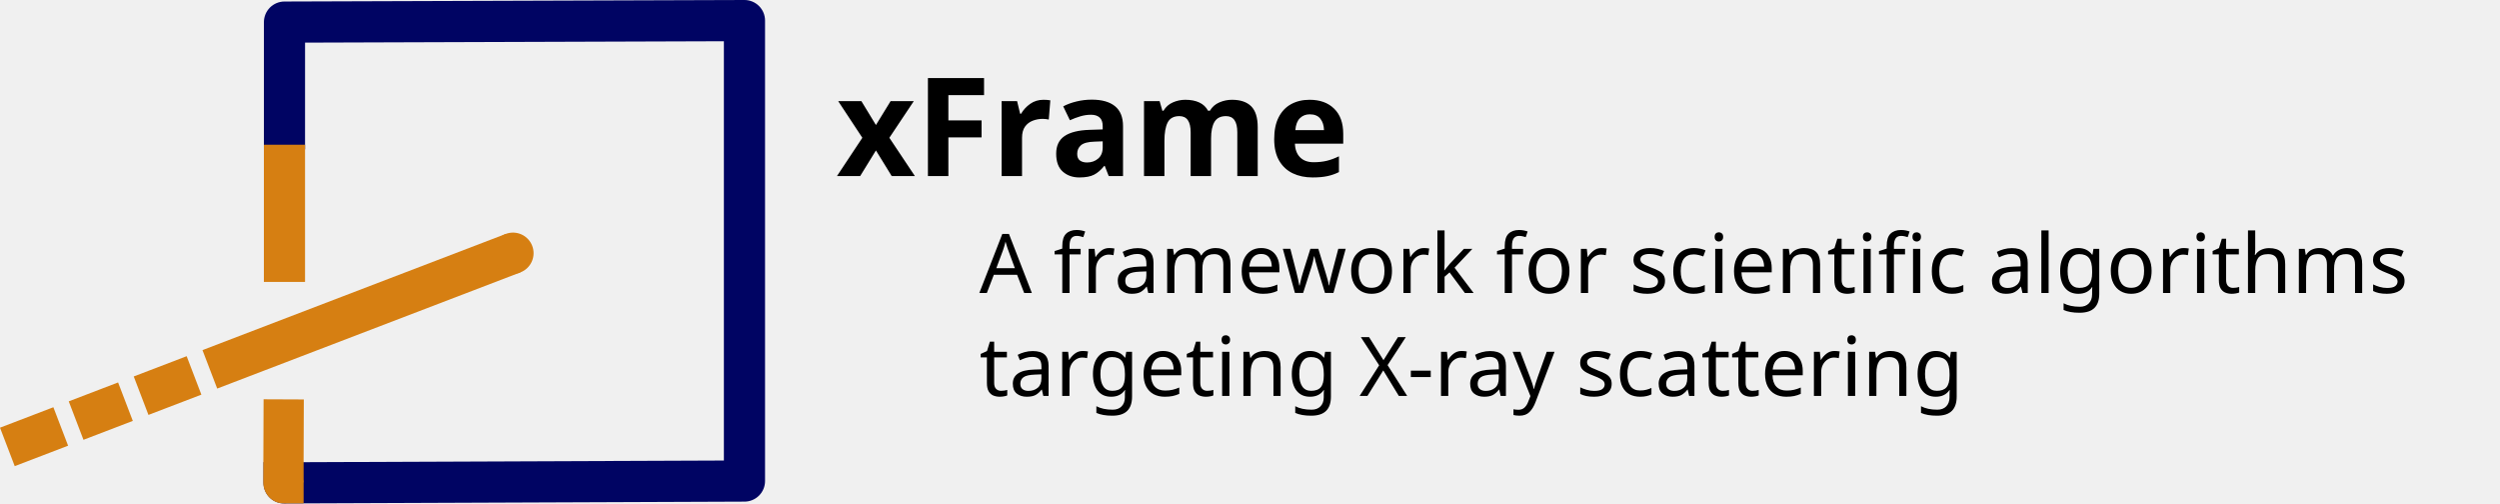
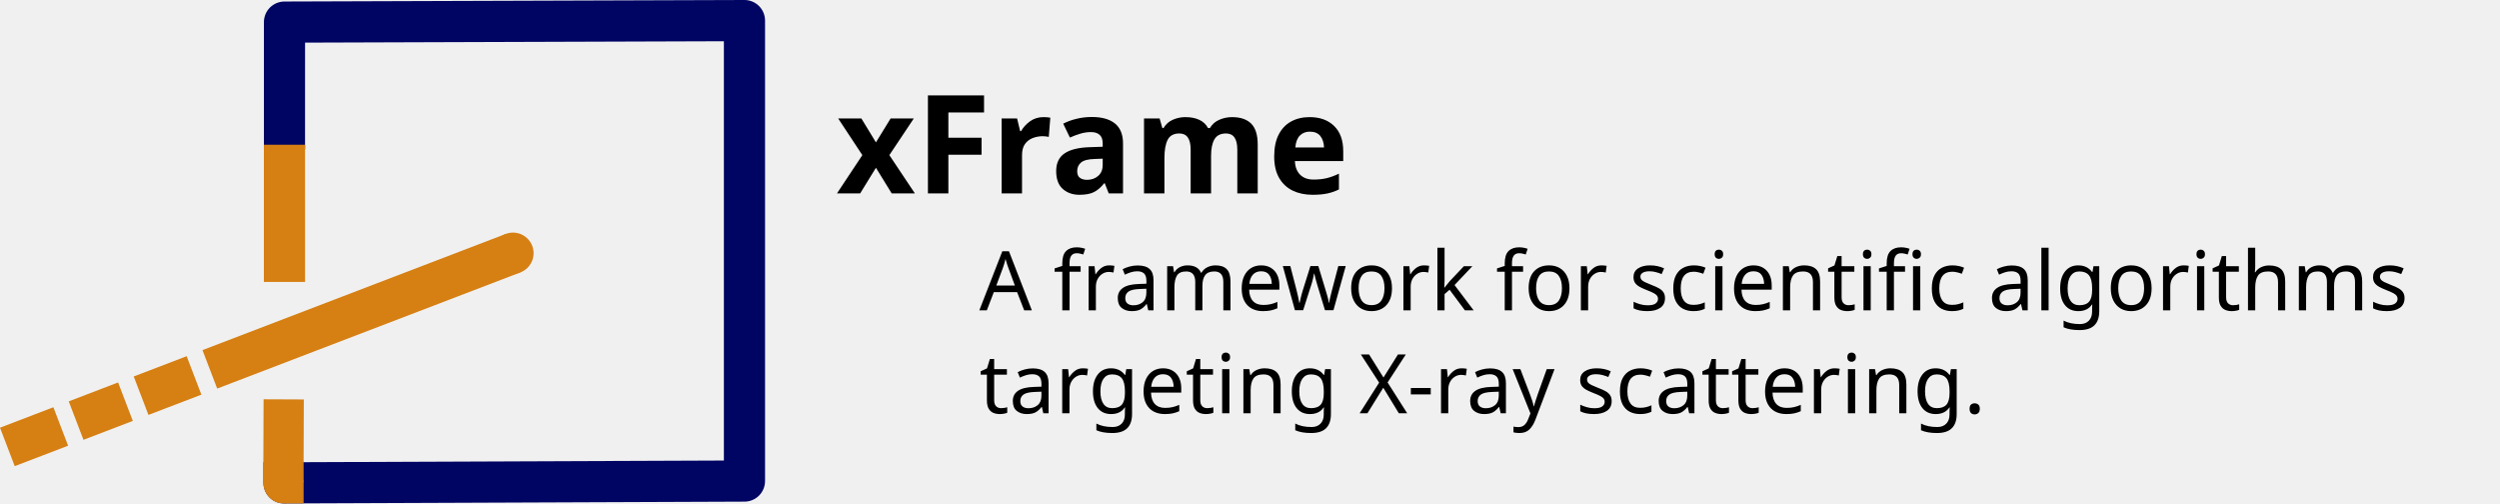
<svg xmlns="http://www.w3.org/2000/svg" xmlns:xlink="http://www.w3.org/1999/xlink" version="1.1" id="svg2" width="1214.343" height="244.541" viewBox="0 0 1214.343 244.541" xml:space="preserve">
  <defs id="defs6">
    <marker style="overflow:visible" id="marker4243" refX="0" refY="0" orient="auto" markerWidth="5.667" markerHeight="5.667" viewBox="0 0 5.667 5.667" preserveAspectRatio="xMidYMid">
      <path transform="scale(0.5)" style="fill:context-stroke;fill-rule:evenodd;stroke:context-stroke;stroke-width:1pt" d="M 5,0 C 5,2.76 2.76,5 0,5 -2.76,5 -5,2.76 -5,0 c 0,-2.76 2.3,-5 5,-5 2.76,0 5,2.24 5,5 z" id="path4241" />
    </marker>
    <marker style="overflow:visible" id="Dot" refX="0" refY="0" orient="auto" markerWidth="1" markerHeight="1" viewBox="0 0 5.667 5.667" preserveAspectRatio="xMidYMid">
      <path transform="scale(0.5)" style="fill:context-stroke;fill-rule:evenodd;stroke:context-stroke;stroke-width:1pt" d="M 5,0 C 5,2.76 2.76,5 0,5 -2.76,5 -5,2.76 -5,0 c 0,-2.76 2.3,-5 5,-5 2.76,0 5,2.24 5,5 z" id="Dot1" />
    </marker>
    <linearGradient id="linearGradient1093">
      <stop style="stop-color:#ffffff;stop-opacity:1;" offset="1" id="stop1089" />
      <stop style="stop-color:#000463;stop-opacity:0;" offset="1" id="stop1091" />
    </linearGradient>
    <linearGradient xlink:href="#linearGradient1093" id="linearGradient1095" x1="96.07" y1="77.924" x2="103.16" y2="77.924" gradientUnits="userSpaceOnUse" />
  </defs>
  <g id="g10" transform="matrix(1.333333,0,0,1.333333,757.4501,143.0242)">
    <g id="g12-3" transform="translate(-564.0303,-103.3112)">
      <g id="g14-5" style="stroke-width:22.5;stroke-dasharray:none">
        <path d="M 99.617,50.441 99.625,4.098 267.262,3.543 v 167.742 l -167.789,0.664 0.004,-7.536" style="fill:none;stroke:#000463;stroke-width:15;stroke-linecap:butt;stroke-linejoin:round;stroke-miterlimit:4;stroke-dasharray:none;stroke-opacity:1" id="path16-6" />
      </g>
      <g id="g18-2" style="stroke:url(#linearGradient1095)">
        <path d="m 99.614,98.751 0.002,-31.209 0.002,-18.771" style="fill:#d67f12;fill-opacity:1;stroke:#d67f12;stroke-width:15;stroke-linecap:butt;stroke-linejoin:round;stroke-miterlimit:4;stroke-dasharray:none;stroke-opacity:1" id="path20-9" />
      </g>
      <path d="M 99.613,88.027 99.617,50.441" style="fill:#000000;fill-opacity:0.036;fill-rule:nonzero;stroke:none;stroke-width:1;stroke-dasharray:none;marker-end:url(#marker4243)" id="path22-1" />
      <g id="g24-2" style="fill:#d67f12;fill-opacity:1;image-rendering:auto" transform="matrix(0.9988655,0,0,1.044941,0.1128891,-6.388388)">
        <path d="m 106.602,170.482 c -3.115,0 -7.38,-0.002 -7.38,-0.002 l 0.115,-28.919" style="fill:#d67f12;fill-opacity:1;stroke:#d67f12;stroke-width:14.682;stroke-linecap:butt;stroke-linejoin:round;stroke-miterlimit:4;stroke-dasharray:none;stroke-opacity:1" id="path26-7" />
      </g>
      <g id="g28-0" style="fill:#ffffff" transform="translate(-2.641599,1.520922)">
        <path d="m 1.266,157.336 19.453,-7.448 m 5.602,-2.145 17.985,-6.889 m 5.7,-2.181 6.044,-2.313 13.243,-5.068 M 75.06,129.077 185.543,86.762" style="fill:#ffffff;stroke:#d67f12;stroke-width:15;stroke-linecap:butt;stroke-linejoin:round;stroke-miterlimit:4;stroke-dasharray:none;stroke-dashoffset:0;stroke-opacity:1;marker-end:url(#Dot)" id="path30-9" />
      </g>
      <path d="m -1.376,158.857 10.886,-4.168 m 5.899,-2.258 10.25,-3.926 m 5.543,-2.125 11.726,-4.488 M 59.174,135.67 182.901,88.283" style="fill:#ffffff;fill-opacity:0.036;fill-rule:nonzero;stroke:none;stroke-width:0.75;stroke-dasharray:none" id="path32-3" />
    </g>
    <text xml:space="preserve" style="font-style:normal;font-weight:normal;font-size:30px;line-height:1.25;font-family:sans-serif;letter-spacing:0px;word-spacing:0px;fill:#000000;fill-opacity:1;stroke:none;stroke-width:0.75" x="-263.545" y="-32.709" id="text939">
      <tspan id="tspan937" style="stroke-width:0.75" x="-263.545" y="-32.709" />
    </text>
-     <text xml:space="preserve" style="font-style:normal;font-weight:normal;font-size:30px;line-height:1.25;font-family:sans-serif;letter-spacing:0px;word-spacing:0px;fill:#000000;fill-opacity:1;stroke:none;stroke-width:0.75" x="-263.309" y="-43.12" id="text943">
-       <tspan id="tspan941" style="font-style:normal;font-variant:normal;font-weight:bold;font-stretch:normal;font-size:50px;font-family:sans-serif;-inkscape-font-specification:'sans-serif, Bold';font-variant-ligatures:normal;font-variant-caps:normal;font-variant-numeric:normal;font-variant-east-asian:normal;stroke-width:0.75" x="-263.309" y="-43.12">xFrame</tspan>
+     <text xml:space="preserve" style="font-style:normal;font-weight:normal;font-size:30px;line-height:1.25;font-family:sans-serif;letter-spacing:0px;word-spacing:0px;fill:#000000;fill-opacity:1;stroke:none;stroke-width:0.75" x="-263.309" y="-36.805" id="text943">
+       <tspan id="tspan941" style="font-style:normal;font-variant:normal;font-weight:bold;font-stretch:normal;font-size:50px;font-family:sans-serif;-inkscape-font-specification:'sans-serif, Bold';font-variant-ligatures:normal;font-variant-caps:normal;font-variant-numeric:normal;font-variant-east-asian:normal;stroke-width:0.75" x="-263.309" y="-36.805">xFrame</tspan>
    </text>
-     <text xml:space="preserve" style="font-style:normal;font-weight:normal;font-size:30px;line-height:1.25;font-family:sans-serif;letter-spacing:0px;word-spacing:0px;fill:#000000;fill-opacity:1;stroke:none;stroke-width:0.75" x="-211.173" y="-0.533" id="text997">
-       <tspan id="tspan995" style="stroke-width:0.75" x="-211.173" y="-0.533">A framework for scientific algorithms</tspan>
-       <tspan style="stroke-width:0.75" x="-211.173" y="36.967" id="tspan999">targeting X-ray scattering</tspan>
+     <text xml:space="preserve" style="font-style:normal;font-weight:normal;font-size:30px;line-height:1.25;font-family:sans-serif;letter-spacing:0px;word-spacing:0px;fill:#000000;fill-opacity:1;stroke:none;stroke-width:0.75" x="-211.173" y="5.782" id="text997">
+       <tspan id="tspan995" style="stroke-width:0.75" x="-211.173" y="5.782">A framework for scientific algorithms</tspan>
+       <tspan style="stroke-width:0.75" x="-211.173" y="43.282" id="tspan999">targeting X-ray scattering.</tspan>
    </text>
  </g>
</svg>
